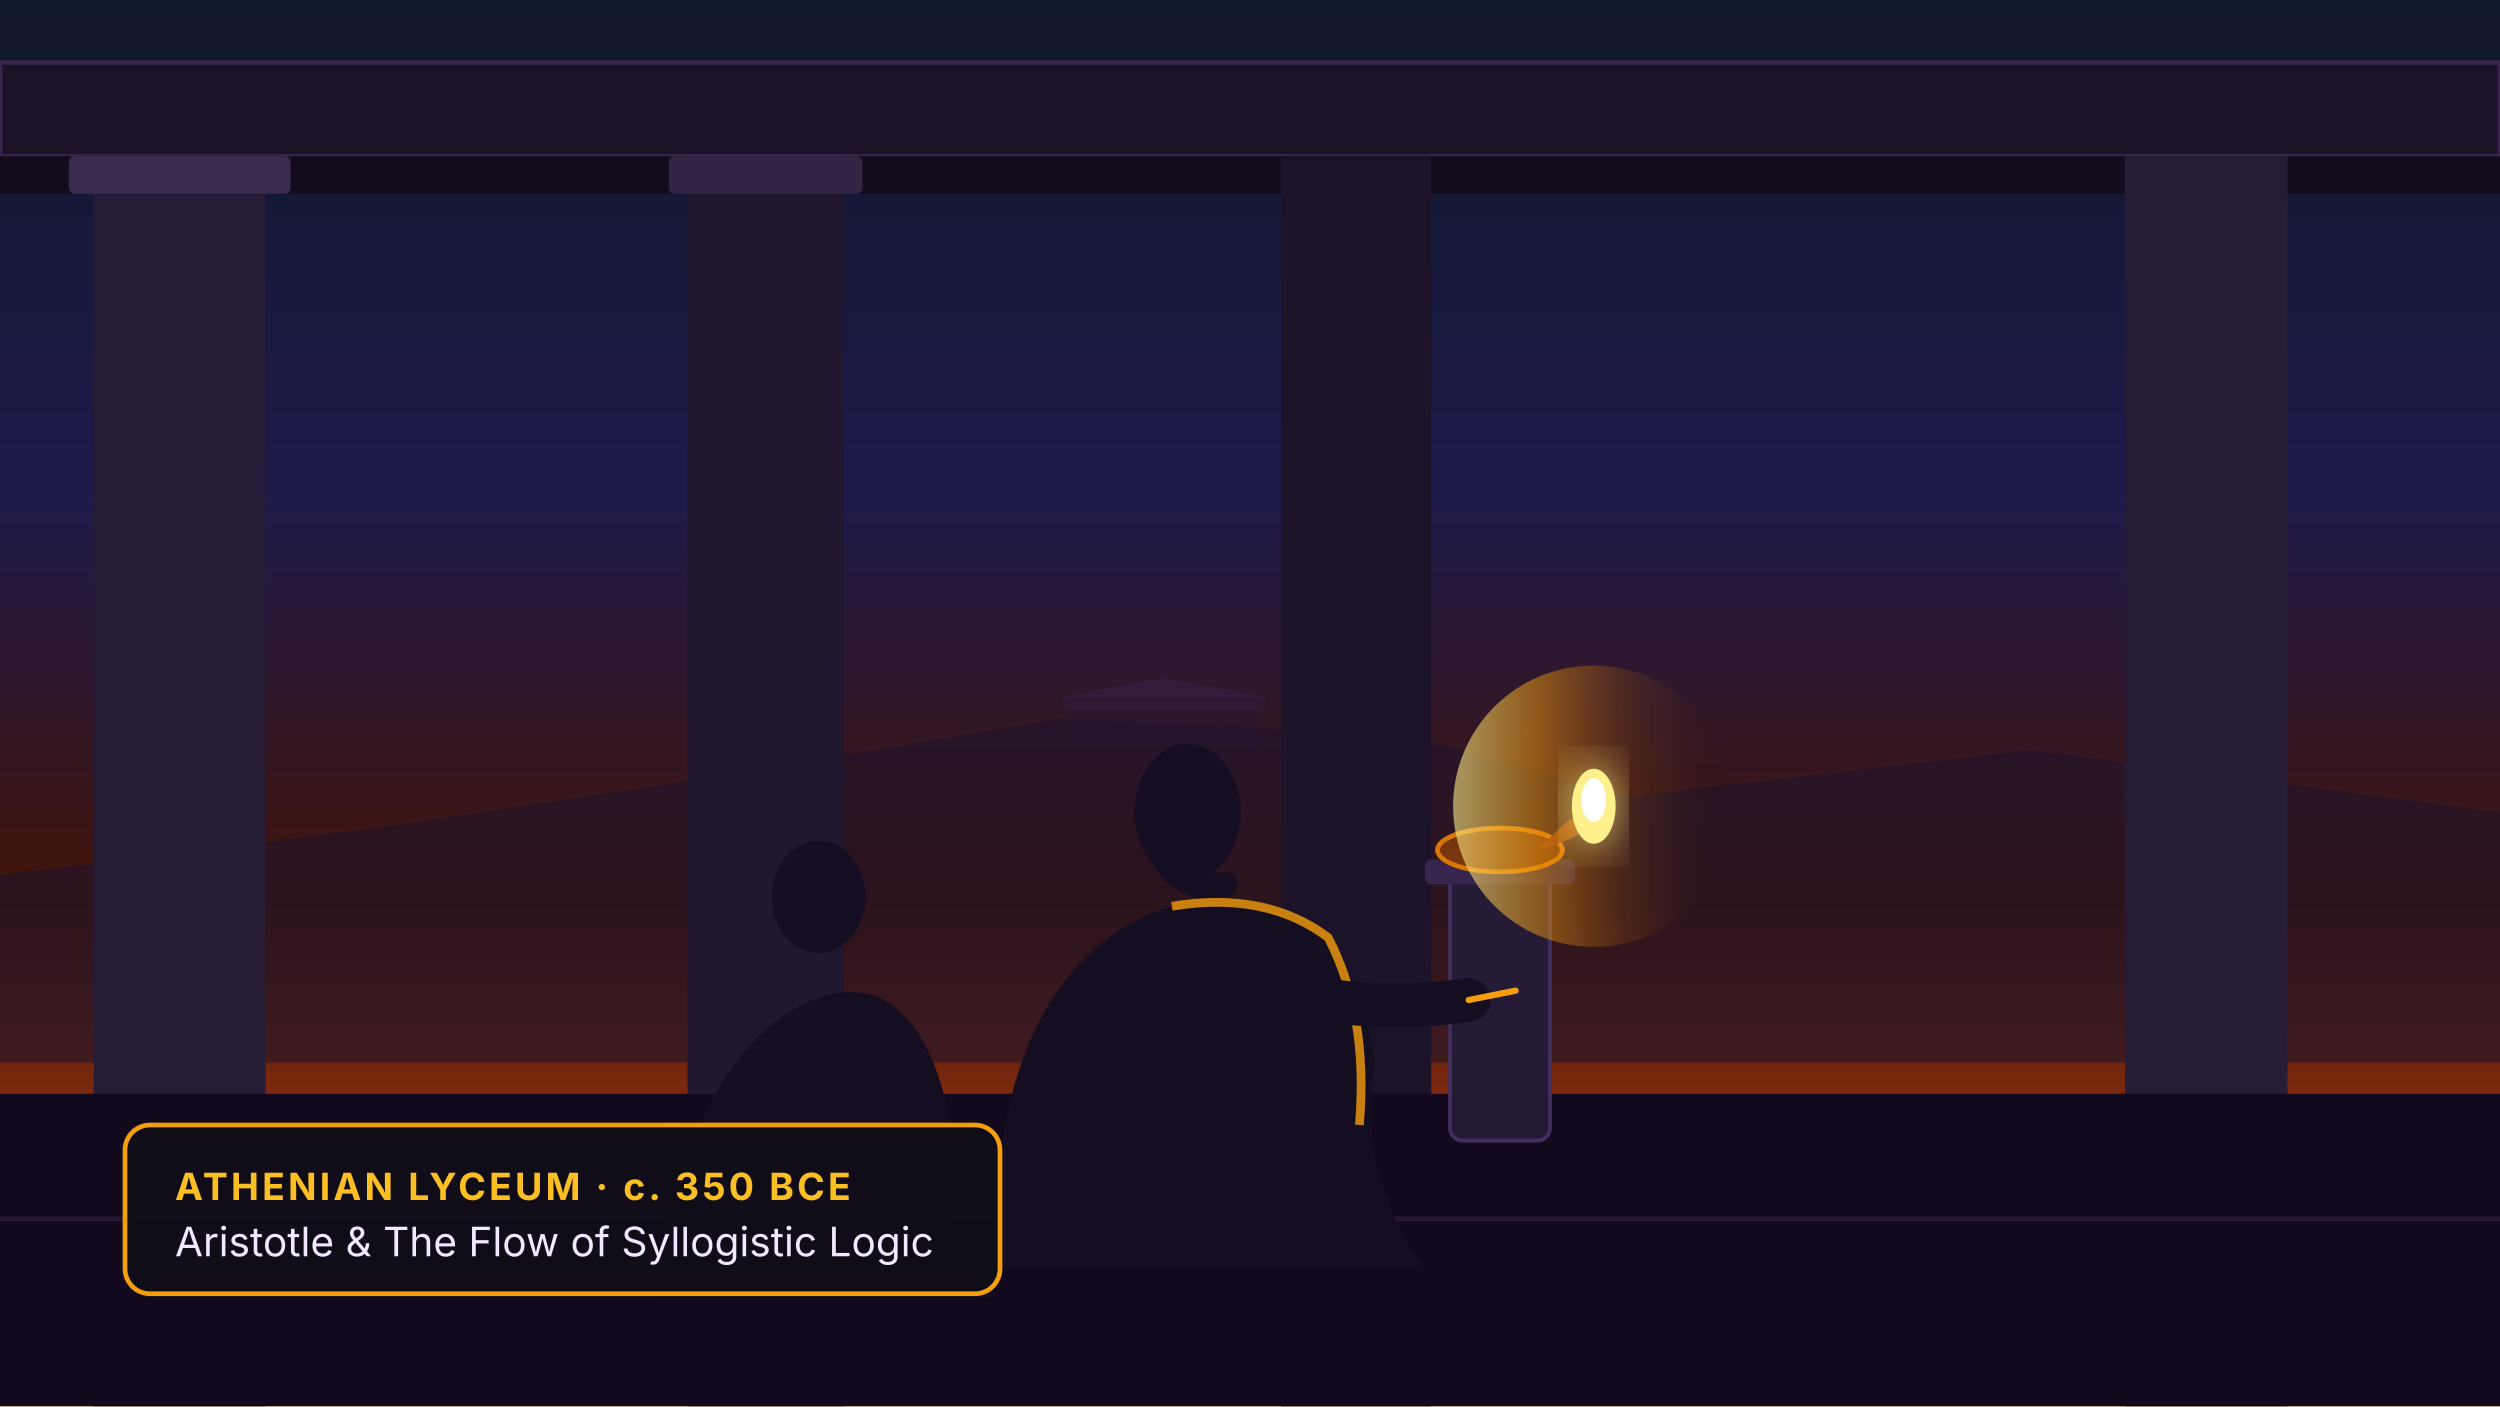
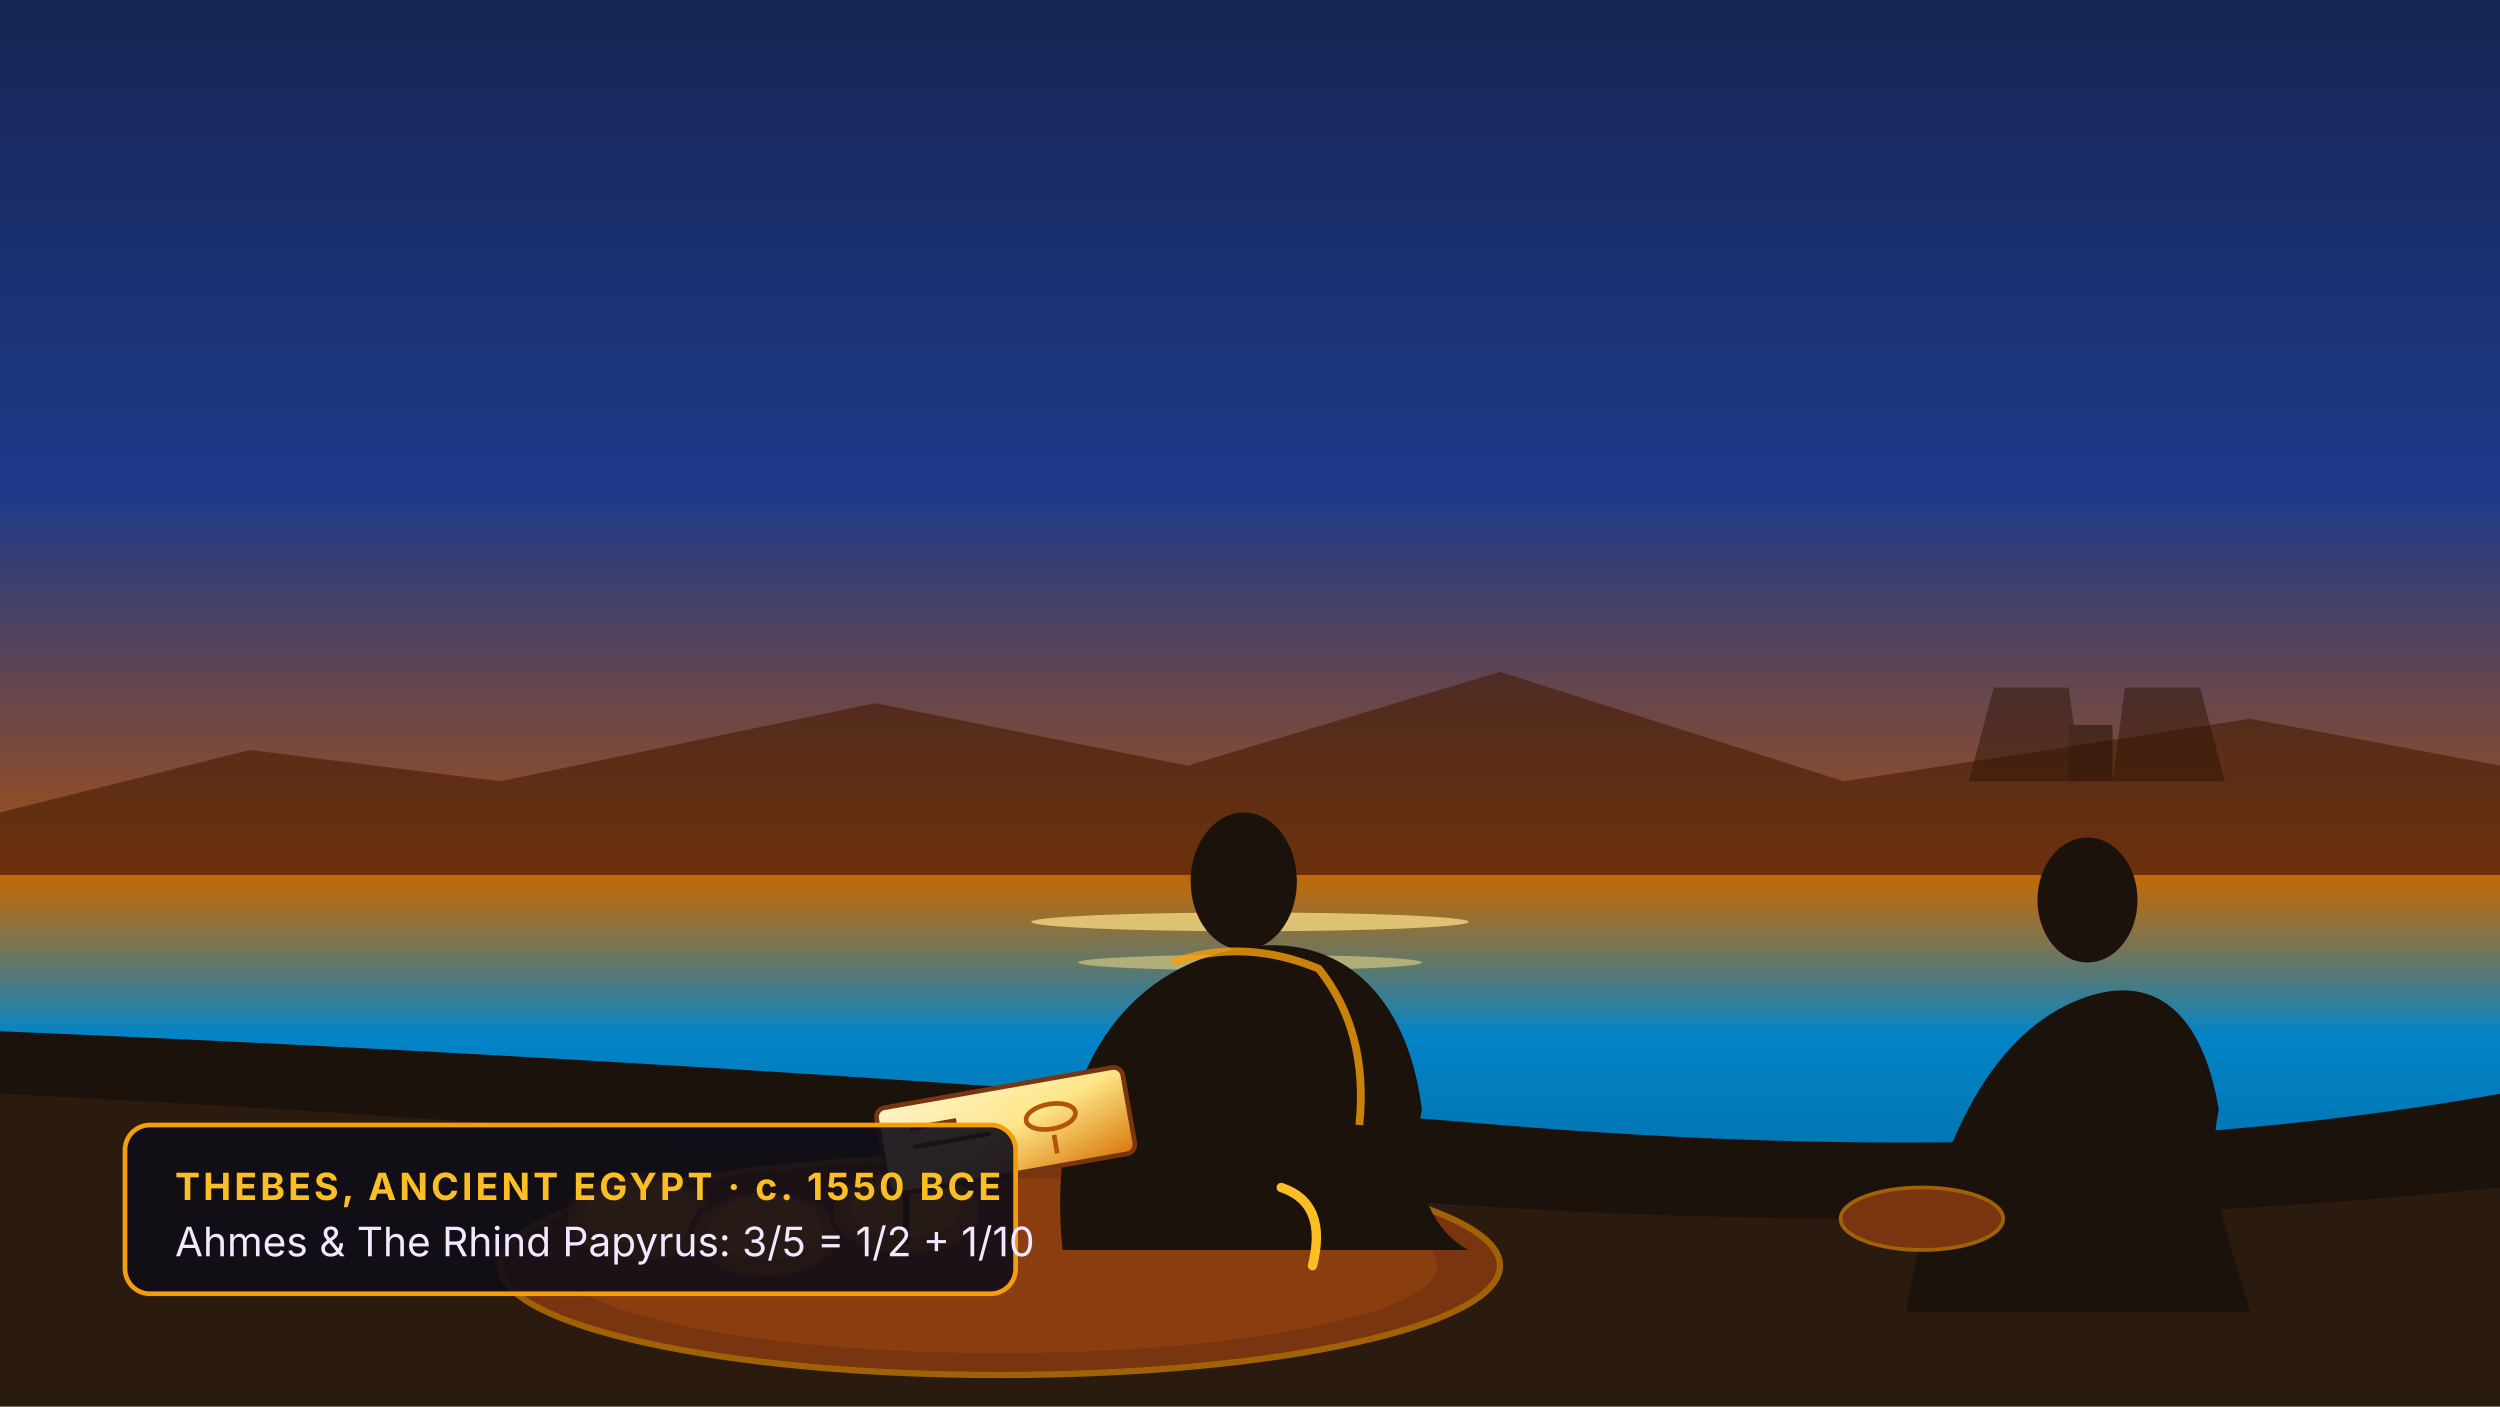
- <svg xmlns="http://www.w3.org/2000/svg" viewBox="0 0 800 450" width="100%" height="100%" role="img" aria-label="Aristotle strolling through the shaded marble colonnade of the Lyceum in Athens at dusk, gesturing toward an illuminated oil lamp to demonstrate the flow of deductive logic">
+ <svg xmlns="http://www.w3.org/2000/svg" viewBox="0 0 800 450" width="100%" height="100%" role="img" aria-label="Royal scribe Ahmes seated beside the Nile with the Rhind Papyrus and a bronze blade, slicing bread loaves into unit fraction shares for temple stone-cutters">
  <defs>
-     <linearGradient id="athensSky" x1="0%" y1="0%" x2="0%" y2="100%">
-       <stop offset="0%" stop-color="#0f172a" />
-       <stop offset="35%" stop-color="#1e1b4b" />
-       <stop offset="65%" stop-color="#431407" />
-       <stop offset="85%" stop-color="#9a3412" />
-       <stop offset="100%" stop-color="#f59e0b" />
+     <linearGradient id="egyptSky" x1="0%" y1="0%" x2="0%" y2="100%">
+       <stop offset="0%" stop-color="#172554" />
+       <stop offset="35%" stop-color="#1e3a8a" />
+       <stop offset="65%" stop-color="#b45309" />
+       <stop offset="85%" stop-color="#d97706" />
+       <stop offset="100%" stop-color="#fde68a" />
    </linearGradient>
-     <linearGradient id="lampLight" cx="50%" cy="50%" r="50%">
-       <stop offset="0%" stop-color="#fef08a" stop-opacity="1" />
-       <stop offset="30%" stop-color="#f59e0b" stop-opacity="0.8" />
-       <stop offset="60%" stop-color="#d97706" stop-opacity="0.3" />
-       <stop offset="100%" stop-color="#000000" stop-opacity="0" />
+     <linearGradient id="nileRiver" x1="0%" y1="0%" x2="0%" y2="100%">
+       <stop offset="0%" stop-color="#d97706" stop-opacity="0.8" />
+       <stop offset="30%" stop-color="#0284c7" />
+       <stop offset="70%" stop-color="#0369a1" />
+       <stop offset="100%" stop-color="#082f49" />
    </linearGradient>
-     <filter id="lampGlow" x="-30%" y="-30%" width="160%" height="160%">
-       <feGaussianBlur stdDeviation="8" result="blur" />
+     <linearGradient id="papyrusRoll" x1="0%" y1="0%" x2="100%" y2="100%">
+       <stop offset="0%" stop-color="#fef3c7" />
+       <stop offset="50%" stop-color="#fde68a" />
+       <stop offset="100%" stop-color="#d97706" />
+     </linearGradient>
+     <filter id="egyptGlow" x="-20%" y="-20%" width="140%" height="140%">
+       <feGaussianBlur stdDeviation="6" result="blur" />
      <feComposite in="SourceGraphic" in2="blur" operator="over" />
    </filter>
  </defs>
-   <rect width="800" height="450" fill="url(#athensSky)" />
-   <path d="M0,280 L120,265 L220,250 L340,230 L450,235 L520,255 L650,240 L800,260 L800,340 L0,340 Z" fill="#1e142b" opacity="0.6" />
-   <g transform="translate(340, 215)" opacity="0.45">
-     <rect x="0" y="8" width="65" height="4" fill="#2d1c3e" />
-     <rect x="2" y="12" width="61" height="12" fill="#241633" />
-     <polygon points="32,2 0,8 65,8" fill="#38224d" />
+   <rect width="800" height="450" fill="url(#egyptSky)" />
+   <path d="M0,260 L80,240 L160,250 L280,225 L380,245 L480,215 L590,250 L720,230 L800,245 L800,320 L0,320 Z" fill="#451a03" opacity="0.6" />
+   <g transform="translate(620, 210)" opacity="0.5">
+     <polygon points="10,40 18,10 42,10 46,40" fill="#2d1305" />
+     <polygon points="56,40 60,10 84,10 92,40" fill="#2d1305" />
+     <rect x="42" y="22" width="14" height="18" fill="#1b0a02" />
  </g>
-   <rect x="0" y="20" width="800" height="30" fill="#1b1226" stroke="#37254d" stroke-width="1.5" />
-   <rect x="0" y="50" width="800" height="12" fill="#130c1c" />
-   <rect x="30" y="50" width="55" height="400" fill="#271c36" />
-   <rect x="22" y="50" width="71" height="12" rx="2" fill="#3a2b4f" />
-   <rect x="220" y="50" width="50" height="400" fill="#21172f" />
-   <rect x="214" y="50" width="62" height="12" rx="2" fill="#322444" />
-   <rect x="410" y="50" width="48" height="400" fill="#1c1328" />
-   <rect x="680" y="50" width="52" height="400" fill="#271c36" />
-   <path d="M0,350 L800,350 L800,450 L0,450 Z" fill="#120a1c" />
-   <line x1="0" y1="390" x2="800" y2="390" stroke="#251638" stroke-width="1.5" />
-   <g transform="translate(480, 210)">
-     <rect x="-16" y="70" width="32" height="85" rx="4" fill="#261b36" stroke="#432f5e" stroke-width="1.2" />
-     <rect x="-24" y="65" width="48" height="8" rx="2" fill="#36264d" />
-     <ellipse cx="0" cy="62" rx="20" ry="7" fill="#78350f" stroke="#d97706" stroke-width="1.5" />
-     <path d="M12,62 Q28,58 32,50 Q28,46 16,58 Z" fill="#92400e" />
-     <circle cx="30" cy="48" r="45" fill="url(#lampLight)" opacity="0.6" />
-     <ellipse cx="30" cy="48" rx="7" ry="12" fill="#fef08a" filter="url(#lampGlow)" />
-     <ellipse cx="30" cy="46" rx="4" ry="7" fill="#ffffff" />
+   <rect x="0" y="280" width="800" height="170" fill="url(#nileRiver)" />
+   <ellipse cx="400" cy="295" rx="70" ry="3" fill="#fde68a" opacity="0.7" />
+   <ellipse cx="400" cy="308" rx="55" ry="2.5" fill="#fde68a" opacity="0.5" />
+   <ellipse cx="400" cy="324" rx="40" ry="2" fill="#f59e0b" opacity="0.4" />
+   <path d="M0,450 L0,330 Q240,340 480,360 Q660,375 800,350 L800,450 Z" fill="#1c120c" />
+   <path d="M0,450 L0,350 Q200,360 400,380 Q600,400 800,380 L800,450 Z" fill="#2b1a0e" />
+   <ellipse cx="320" cy="405" rx="160" ry="35" fill="#78350f" stroke="#a16207" stroke-width="2" />
+   <ellipse cx="320" cy="405" rx="140" ry="28" fill="#92400e" opacity="0.7" />
+   <g transform="translate(180, 370)">
+     <ellipse cx="25" cy="20" rx="24" ry="14" fill="#d97706" stroke="#92400e" stroke-width="1.5" />
+     <ellipse cx="25" cy="18" rx="18" ry="10" fill="#f59e0b" />
+     <ellipse cx="65" cy="25" rx="24" ry="14" fill="#d97706" stroke="#92400e" stroke-width="1.5" />
+     <ellipse cx="65" cy="23" rx="18" ry="10" fill="#f59e0b" />
+     <ellipse cx="110" cy="18" rx="24" ry="14" fill="#d97706" stroke="#92400e" stroke-width="1.5" />
+     <ellipse cx="110" cy="16" rx="18" ry="10" fill="#f59e0b" />
+     <line x1="110" y1="6" x2="110" y2="28" stroke="#451a03" stroke-width="2" />
  </g>
-   <g transform="translate(290, 215)">
-     <path d="M30,190 C25,125 50,85 85,75 C120,65 145,85 150,125 C145,155 155,175 165,190 Z" fill="#150e21" />
-     <ellipse cx="90" cy="45" rx="17" ry="22" fill="#150e21" />
-     <path d="M78,50 Q85,72 102,68" stroke="#150e21" stroke-width="8" fill="none" stroke-linecap="round" />
-     <path d="M85,75 Q115,70 135,85 Q148,110 145,145" stroke="#f59e0b" stroke-width="2.8" fill="none" opacity="0.8" />
-     <path d="M110,100 Q145,110 180,105" stroke="#150e21" stroke-width="14" fill="none" stroke-linecap="round" />
-     <line x1="180" y1="105" x2="195" y2="102" stroke="#f59e0b" stroke-width="2" stroke-linecap="round" />
+   <g transform="translate(320, 240)">
+     <path d="M20,160 C15,110 35,75 70,65 C105,55 130,75 135,115 C130,140 140,155 150,160 Z" fill="#1c120c" />
+     <ellipse cx="78" cy="42" rx="17" ry="22" fill="#1c120c" />
+     <path d="M55,68 Q78,60 102,70 Q118,90 115,120" stroke="#f59e0b" stroke-width="2.5" fill="none" opacity="0.8" />
+     <path d="M45,95 Q20,125 0,130" stroke="#1c120c" stroke-width="15" fill="none" stroke-linecap="round" />
+     <g transform="translate(-40, 115) rotate(-10)">
+       <rect x="0" y="0" width="80" height="28" rx="3" fill="url(#papyrusRoll)" stroke="#78350f" stroke-width="1.5" />
+       <line x1="10" y1="8" x2="25" y2="8" stroke="#78350f" stroke-width="1.5" />
+       <line x1="10" y1="14" x2="35" y2="14" stroke="#78350f" stroke-width="1.5" />
+       <ellipse cx="55" cy="12" rx="8" ry="4" fill="none" stroke="#b45309" stroke-width="1.5" />
+       <line x1="55" y1="18" x2="55" y2="24" stroke="#b45309" stroke-width="1.5" />
+     </g>
+     <path d="M100,95 Q115,120 90,145" stroke="#1c120c" stroke-width="14" fill="none" stroke-linecap="round" />
+     <path d="M90,140 Q105,145 100,165" stroke="#fbbf24" stroke-width="3" fill="none" stroke-linecap="round" />
  </g>
-   <g transform="translate(190, 235)">
-     <path d="M20,180 C25,130 45,95 70,85 C95,75 110,95 115,130 C110,155 120,170 130,180 Z" fill="#150e21" />
-     <ellipse cx="72" cy="52" rx="15" ry="18" fill="#150e21" />
-     <path d="M60,115 Q40,135 25,130" stroke="#150e21" stroke-width="12" fill="none" stroke-linecap="round" />
+   <g transform="translate(600, 240)">
+     <path d="M10,180 C20,120 40,90 65,80 C90,70 105,85 110,115 C105,140 115,160 120,180 Z" fill="#1c120c" />
+     <ellipse cx="68" cy="48" rx="16" ry="20" fill="#1c120c" />
+     <ellipse cx="15" cy="150" rx="26" ry="10" fill="#78350f" stroke="#a16207" stroke-width="1.2" />
  </g>
  <g transform="translate(40, 360)">
-     <rect width="280" height="54" rx="8" fill="#100d18" fill-opacity="0.9" stroke="#f59e0b" stroke-width="1.5" />
-     <text x="16" y="24" font-family="system-ui, -apple-system, sans-serif" font-size="12" font-weight="700" fill="#fbbf24" letter-spacing="1">ATHENIAN LYCEUM · c. 350 BCE</text>
-     <text x="16" y="42" font-family="system-ui, -apple-system, sans-serif" font-size="13" fill="#f3e8ff">Aristotle &amp; The Flow of Syllogistic Logic</text>
+     <rect width="285" height="54" rx="8" fill="#100d18" fill-opacity="0.9" stroke="#f59e0b" stroke-width="1.5" />
+     <text x="16" y="24" font-family="system-ui, -apple-system, sans-serif" font-size="12" font-weight="700" fill="#fbbf24" letter-spacing="1">THEBES, ANCIENT EGYPT · c. 1550 BCE</text>
+     <text x="16" y="42" font-family="system-ui, -apple-system, sans-serif" font-size="13" fill="#f3e8ff">Ahmes &amp; The Rhind Papyrus: 3/5 = 1/2 + 1/10</text>
  </g>
</svg>
